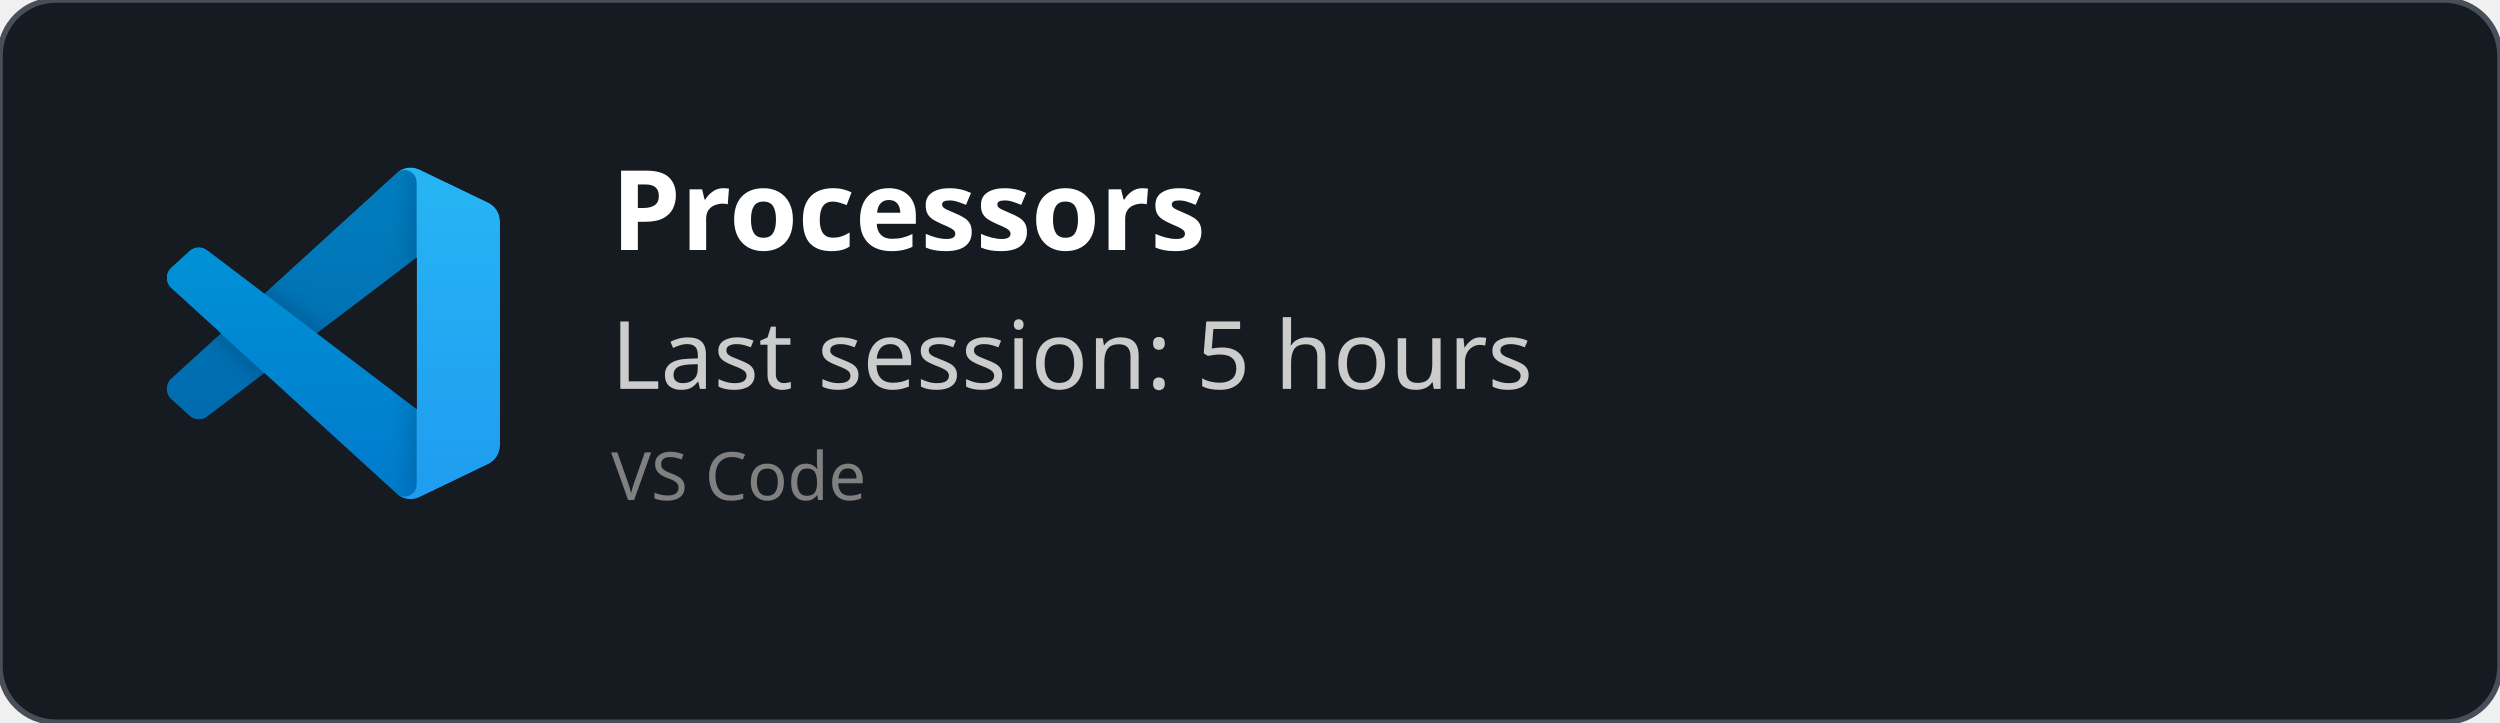
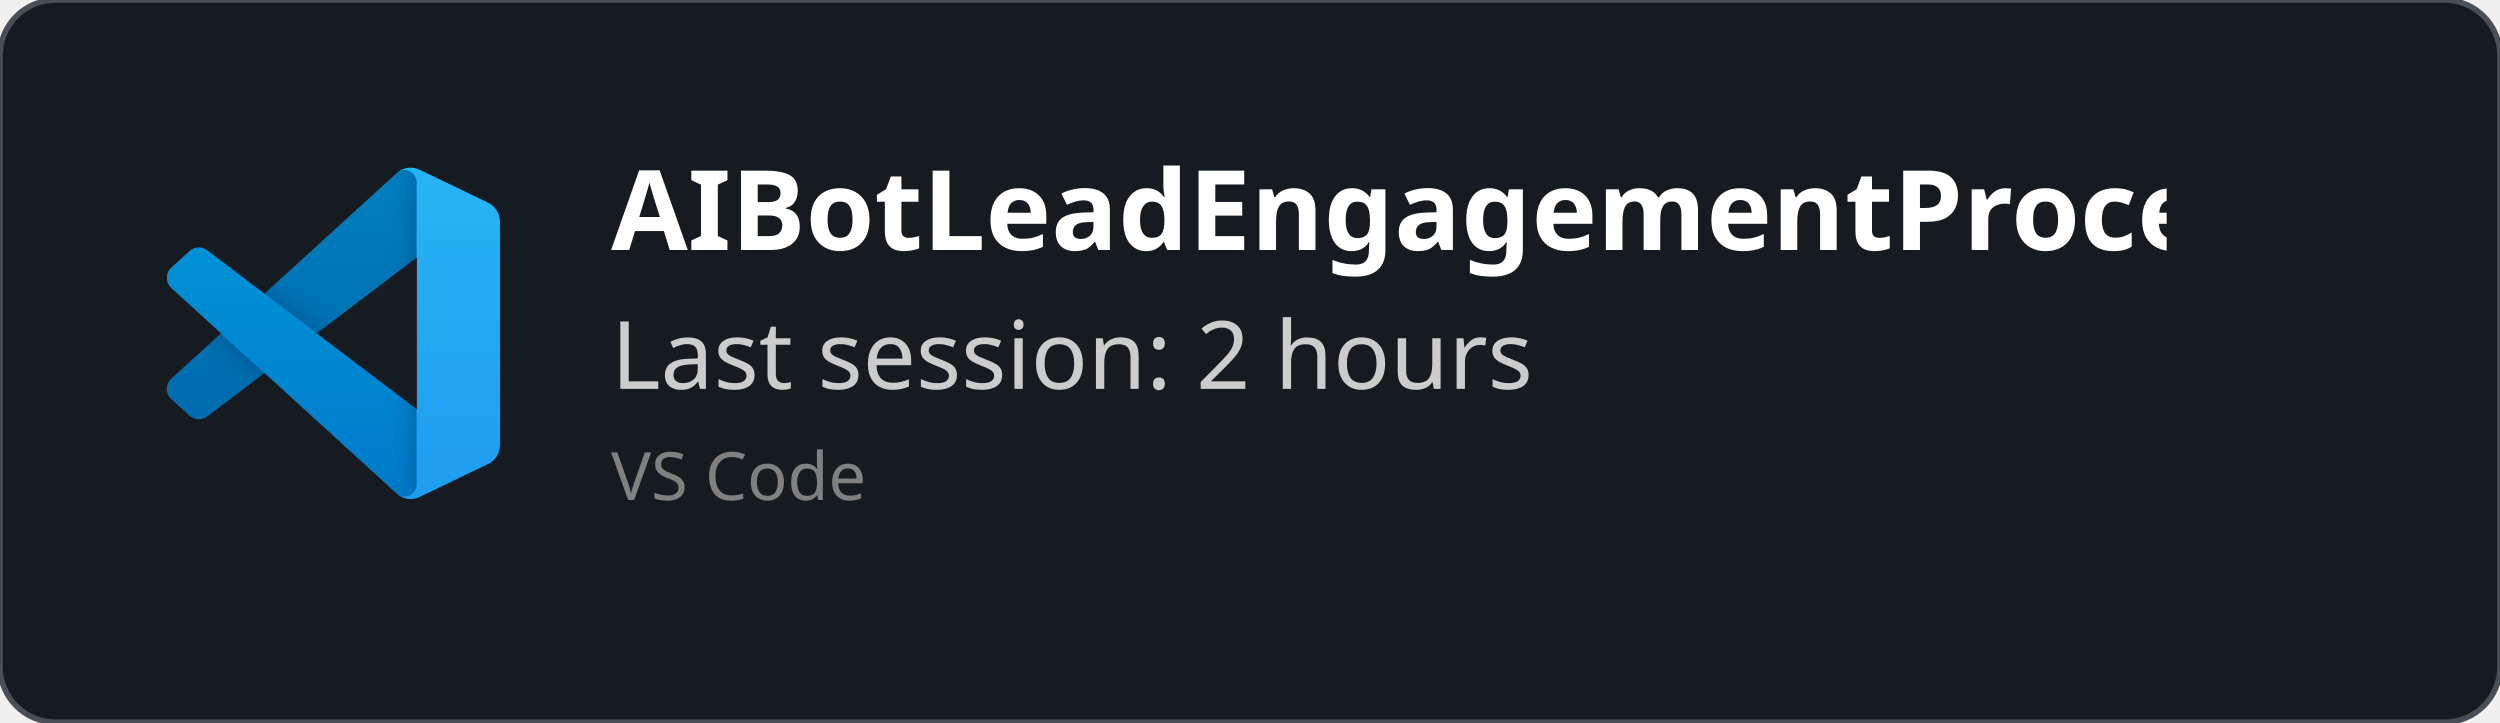
<svg xmlns="http://www.w3.org/2000/svg" width="450" height="130" viewBox="0 0 450 130" fill="none" role="img">
  <style>
    *{
        font-family: 'Segoe UI', Ubuntu, monospace
    }
    </style>
  <defs>
    <clipPath id="horizontalClip" x="20" y="20" width="500" height="200">
      <rect x="90" y="20" width="300" height="50" />
    </clipPath>
  </defs>
  <rect width="450" height="130" fill="rgba(22,27,34)" stroke="#484f58" stroke-width="1" fill-opacity="1" stroke-opacity="1" x="0" y="0" rx="10px" ry="10px">
    </rect>
  <svg width="60" height="60" x="30" y="30" viewBox="0 0 100 100" fill="none" id="vscode">
    <mask id="mask0" mask-type="alpha" maskUnits="userSpaceOnUse" x="0" y="0" width="100" height="100">
      <path fill-rule="evenodd" clip-rule="evenodd" d="M70.912 99.317C72.487 99.931 74.283 99.891 75.873 99.126L96.461 89.22C98.624 88.179 100 85.989 100 83.587V16.413C100 14.011 98.624 11.822 96.461 10.781L75.873 0.874C73.786 -0.13 71.345 0.116 69.513 1.447C69.252 1.637 69.003 1.849 68.769 2.083L29.355 38.041L12.187 25.01C10.589 23.797 8.354 23.896 6.869 25.246L1.363 30.255C-0.453 31.906 -0.455 34.763 1.359 36.417L16.247 50L1.359 63.583C-0.455 65.237 -0.453 68.094 1.363 69.745L6.869 74.754C8.354 76.104 10.589 76.204 12.187 74.99L29.355 61.959L68.769 97.917C69.392 98.541 70.125 99.01 70.912 99.317ZM75.015 27.299L45.109 50L75.015 72.701V27.299Z" fill="white" />
    </mask>
    <g mask="url(#mask0)">
      <path d="M96.461 10.796L75.857 0.876C73.472 -0.273 70.622 0.212 68.75 2.083L1.299 63.583C-0.516 65.237 -0.514 68.094 1.303 69.745L6.813 74.754C8.298 76.104 10.535 76.204 12.134 74.99L93.361 13.37C96.086 11.303 100 13.246 100 16.667V16.427C100 14.027 98.625 11.838 96.461 10.796Z" fill="#0065A9" />
      <g filter="url(#filter0_d)">
        <path d="M96.461 89.204L75.857 99.124C73.472 100.273 70.622 99.788 68.75 97.917L1.299 36.417C-0.516 34.763 -0.514 31.906 1.303 30.255L6.813 25.246C8.298 23.896 10.535 23.796 12.134 25.009L93.361 86.63C96.086 88.697 100 86.754 100 83.333V83.573C100 85.974 98.625 88.162 96.461 89.204Z" fill="#007ACC" />
      </g>
      <g filter="url(#filter1_d)">
        <path d="M75.858 99.126C73.472 100.274 70.622 99.788 68.75 97.917C71.056 100.223 75 98.59 75 95.328V4.672C75 1.41 71.056 -0.223 68.75 2.083C70.622 0.211 73.472 -0.274 75.858 0.874L96.459 10.781C98.623 11.822 100 14.011 100 16.413V83.587C100 85.989 98.623 88.179 96.459 89.22L75.858 99.126Z" fill="#1F9CF0" />
      </g>
      <g style="mix-blend-mode:overlay" opacity="0.25">
        <path fill-rule="evenodd" clip-rule="evenodd" d="M70.851 99.317C72.426 99.931 74.222 99.891 75.812 99.126L96.4 89.22C98.563 88.179 99.939 85.989 99.939 83.587V16.413C99.939 14.011 98.564 11.822 96.4 10.781L75.812 0.874C73.725 -0.13 71.284 0.116 69.453 1.447C69.191 1.637 68.942 1.849 68.708 2.083L29.294 38.041L12.126 25.01C10.528 23.796 8.293 23.896 6.809 25.246L1.302 30.255C-0.513 31.906 -0.515 34.763 1.298 36.417L16.186 50L1.298 63.583C-0.515 65.237 -0.513 68.094 1.302 69.745L6.809 74.754C8.293 76.104 10.528 76.204 12.126 74.99L29.294 61.959L68.708 97.917C69.332 98.54 70.064 99.01 70.851 99.317ZM74.954 27.299L45.048 50L74.954 72.701V27.299Z" fill="url(#paint0_linear)" />
      </g>
    </g>
    <defs>
      <filter id="filter0_d" x="-8.394" y="15.829" width="116.727" height="92.246" filterUnits="userSpaceOnUse" color-interpolation-filters="sRGB">
        <feFlood flood-opacity="0" result="BackgroundImageFix" />
        <feColorMatrix in="SourceAlpha" type="matrix" values="0 0 0 0 0 0 0 0 0 0 0 0 0 0 0 0 0 0 127 0" />
        <feOffset />
        <feGaussianBlur stdDeviation="4.167" />
        <feColorMatrix type="matrix" values="0 0 0 0 0 0 0 0 0 0 0 0 0 0 0 0 0 0 0.25 0" />
        <feBlend mode="overlay" in2="BackgroundImageFix" result="effect1_dropShadow" />
        <feBlend mode="normal" in="SourceGraphic" in2="effect1_dropShadow" result="shape" />
      </filter>
      <filter id="filter1_d" x="60.417" y="-8.076" width="47.917" height="116.151" filterUnits="userSpaceOnUse" color-interpolation-filters="sRGB">
        <feFlood flood-opacity="0" result="BackgroundImageFix" />
        <feColorMatrix in="SourceAlpha" type="matrix" values="0 0 0 0 0 0 0 0 0 0 0 0 0 0 0 0 0 0 127 0" />
        <feOffset />
        <feGaussianBlur stdDeviation="4.167" />
        <feColorMatrix type="matrix" values="0 0 0 0 0 0 0 0 0 0 0 0 0 0 0 0 0 0 0.25 0" />
        <feBlend mode="overlay" in2="BackgroundImageFix" result="effect1_dropShadow" />
        <feBlend mode="normal" in="SourceGraphic" in2="effect1_dropShadow" result="shape" />
      </filter>
      <linearGradient id="paint0_linear" x1="49.939" y1="0.258" x2="49.939" y2="99.742" gradientUnits="userSpaceOnUse">
        <stop stop-color="white" />
        <stop offset="1" stop-color="white" stop-opacity="0" />
      </linearGradient>
    </defs>
  </svg>
  <text x="110" y="45" font-size="20" clip-path="url(#horizontalClip)" font-weight="bold" font-family="Ubuntu" fill="white">
-     Processors
+     AIBotLeadEngagementProcessor
    </text>
  <text x="110" y="70" font-size="17px" font-family="Ubuntu" fill="#ccc">
-     Last session: 5 hours
+     Last session: 2 hours
    </text>
  <text x="110" y="90" font-size="12px" font-family="Ubuntu" fill="grey">
    VS Code
    </text>
</svg>
